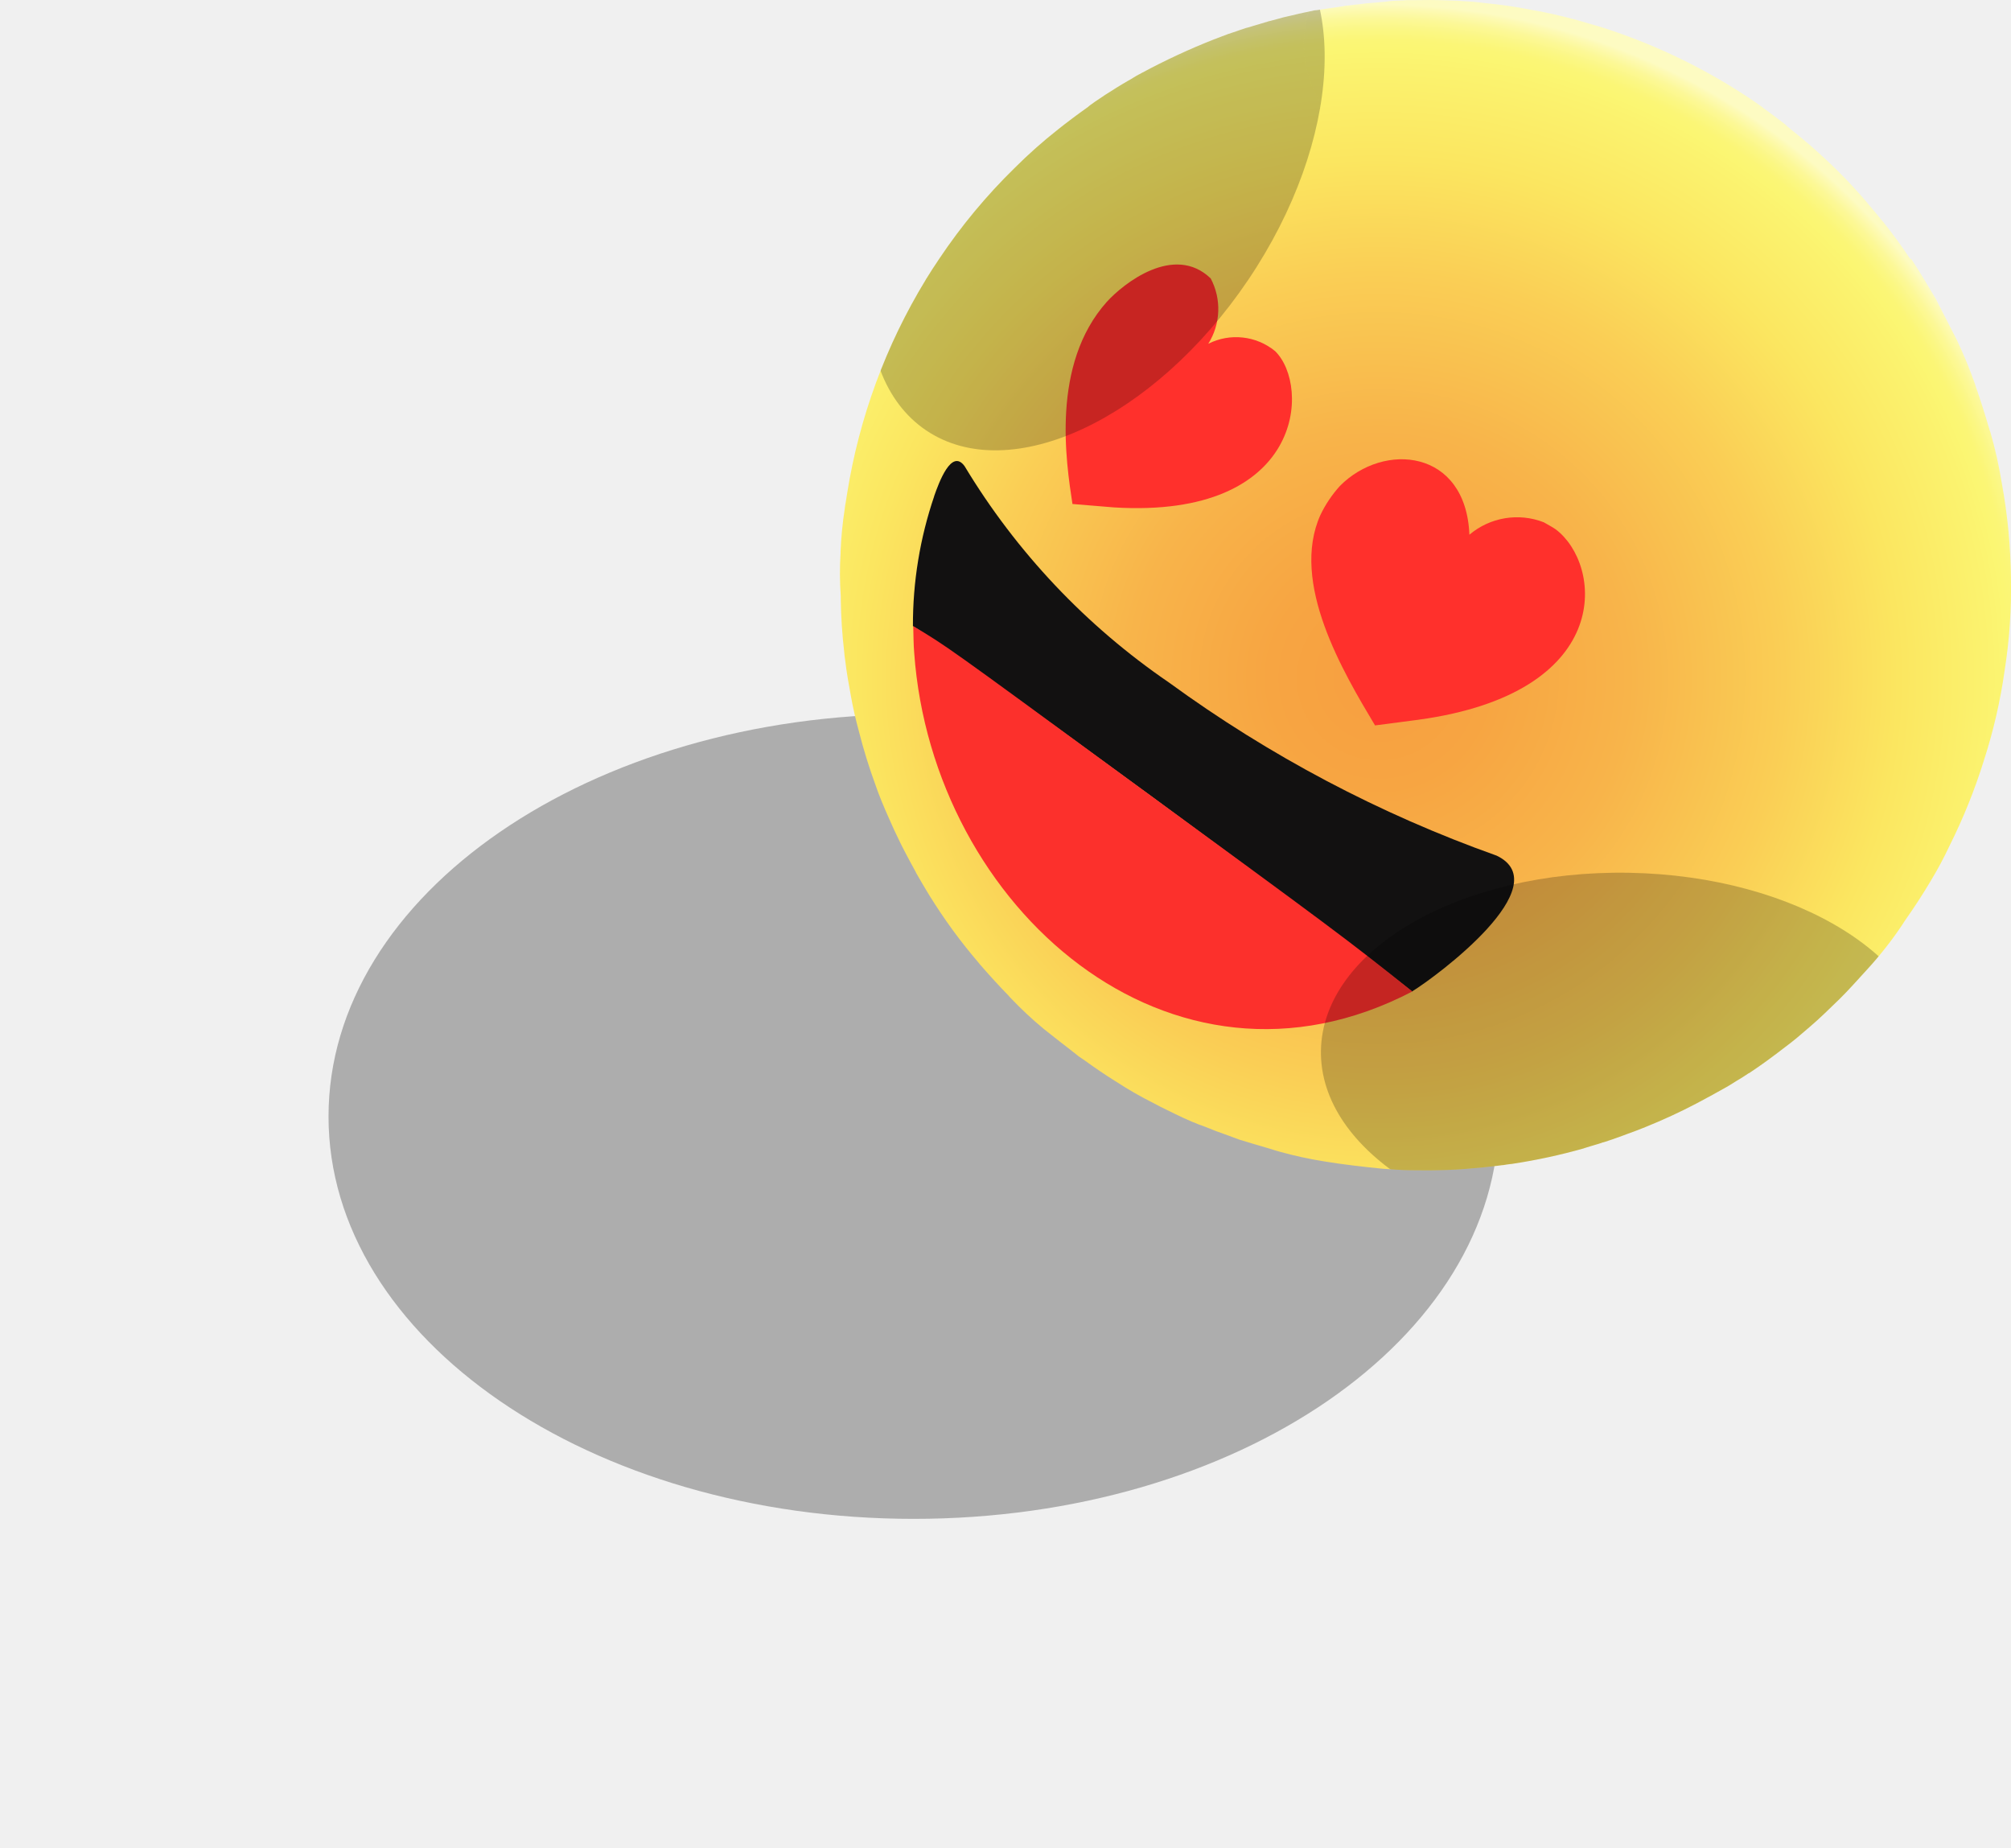
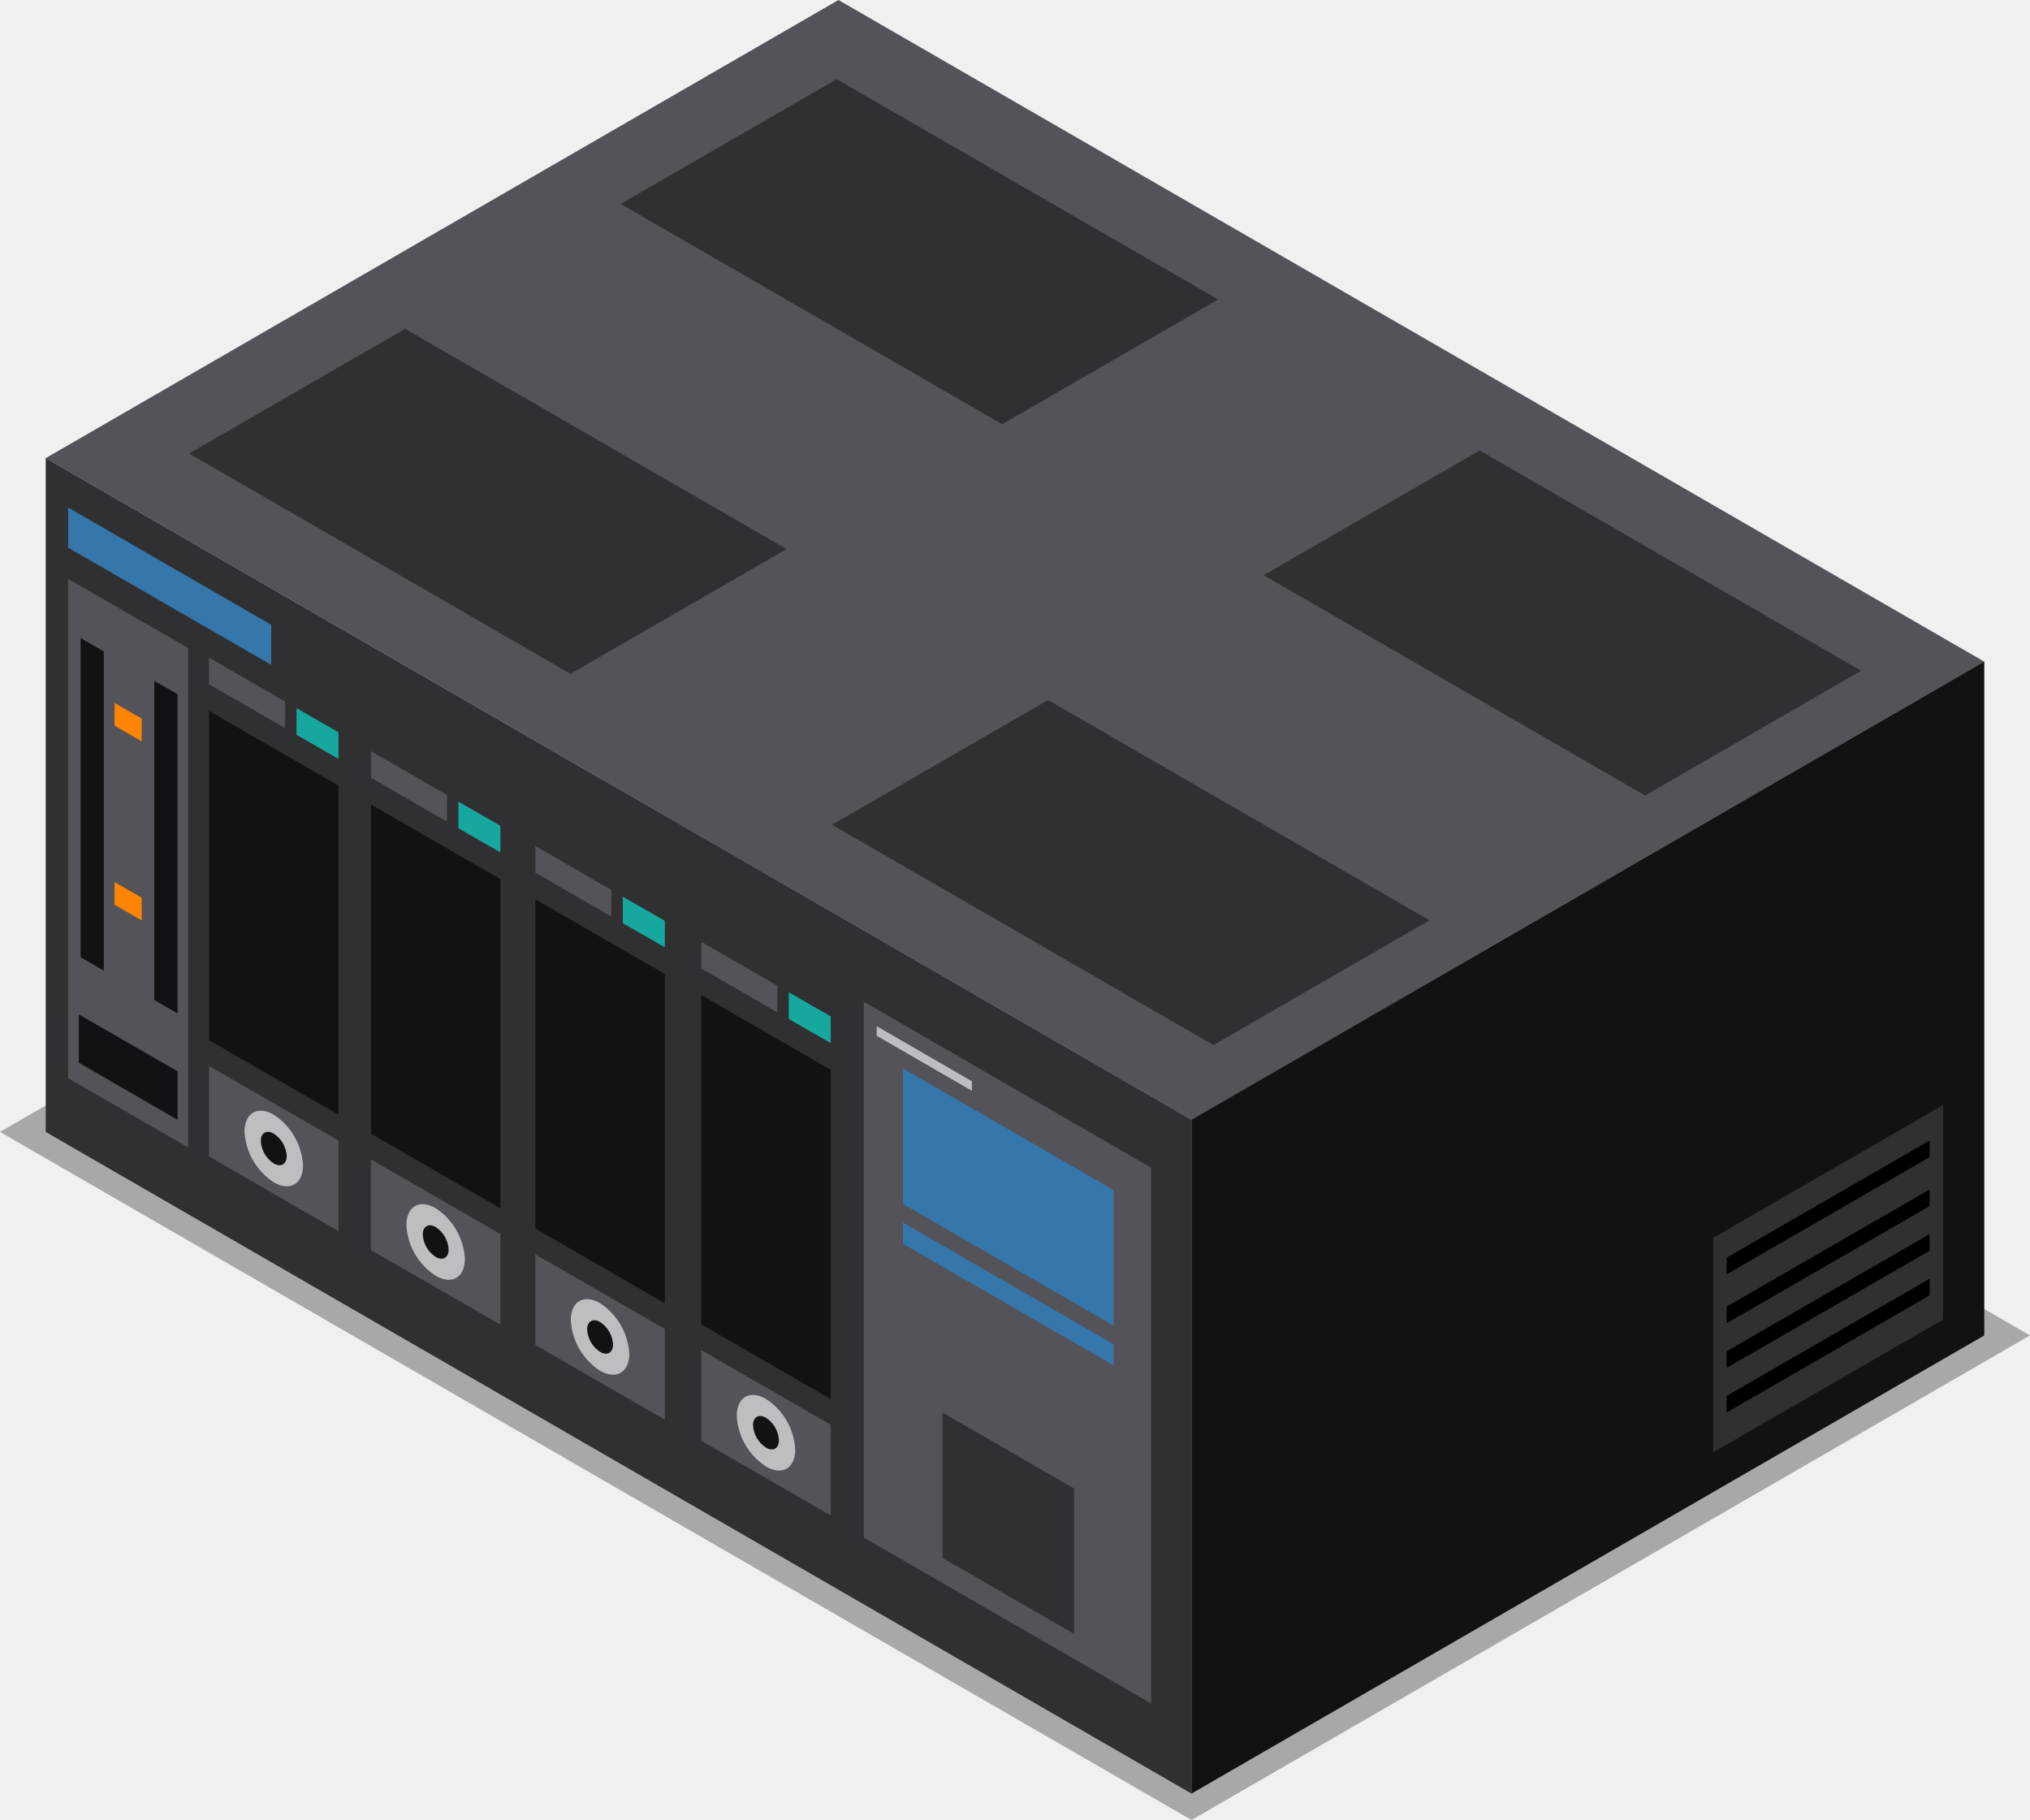
- <svg xmlns="http://www.w3.org/2000/svg" xmlns:xlink="http://www.w3.org/1999/xlink" width="82.478" height="75.758" viewBox="0 0 82.478 75.758">
-   <defs>
-     <radialGradient id="radial-gradient" cx="0.471" cy="0.58" r="0.575" gradientTransform="matrix(-0.999, -0.004, -0.004, 1, 0.933, 0.001)" gradientUnits="objectBoundingBox">
-       <stop offset="0" stop-color="#f79f40" />
-       <stop offset="0.163" stop-color="#f7a542" />
-       <stop offset="0.371" stop-color="#f8b44a" />
-       <stop offset="0.601" stop-color="#face55" />
-       <stop offset="0.771" stop-color="#fbe660" />
-       <stop offset="0.91" stop-color="#fbf36f" />
-       <stop offset="0.932" stop-color="#fbf672" />
-       <stop offset="0.947" stop-color="#fbf676" />
-       <stop offset="0.962" stop-color="#fbf783" />
-       <stop offset="0.978" stop-color="#fcf897" />
-       <stop offset="0.994" stop-color="#fdfab4" />
-       <stop offset="1" stop-color="#fdfbc2" />
-     </radialGradient>
-     <clipPath id="clip-path">
-       <path id="Trazado_116496" data-name="Trazado 116496" d="M52.65,29.84v-.06c0-.11-.03-.77-.15-1.75-.01-.09-.02-.17-.03-.26-.02-.12-.04-.25-.06-.38a23.894,23.894,0,0,0-3.15-8.77c0-.01-.01-.01-.01-.02-.17-.29-.35-.57-.54-.85h0a23.353,23.353,0,0,0-3.06-3.74,20.449,20.449,0,0,0-1.77-1.6c-.39-.32-.78-.62-1.19-.91a.265.265,0,0,1-.06-.05l-.05-.04-.21-.15c-.26-.18-.55-.37-.86-.57h0c-.01-.01-.02-.01-.03-.02-.15-.09-.3-.19-.47-.28-.07-.04-.15-.09-.22-.13s-.12-.07-.19-.11a1.092,1.092,0,0,0-.15-.08,25.413,25.413,0,0,0-2.93-1.4c-.26-.11-.47-.18-.58-.23l-.18-.07-.18-.07c-.01,0-.02-.01-.03-.01l-.04-.01-.3-.1-.04-.01c-.01,0-.03-.01-.04-.01l-.2-.07a2.759,2.759,0,0,0-.27-.08l-.23-.07c-.04-.01-.09-.03-.13-.04-.01,0-.03-.01-.04-.01s-.03-.01-.05-.01a.636.636,0,0,1-.07-.02l-.26-.07-.22-.06c-.07-.02-.14-.03-.21-.05h-.01l-.13-.03-.25-.06-.18-.04a2.049,2.049,0,0,0-.24-.05c-.01,0-.03-.01-.04-.01-.06-.01-.12-.03-.18-.04l-.11-.02-.13-.03h-.02l-.04-.01c-.02,0-.05-.01-.07-.01a1.766,1.766,0,0,1-.2-.04.6.6,0,0,0-.12-.02h0a2.068,2.068,0,0,1-.22-.04l-.19-.03c-.03-.01-.07-.01-.11-.02a.985.985,0,0,0-.17-.02,1,1,0,0,0-.16-.02l-.27-.03-.25-.03c-.03,0-.05-.01-.08-.01h-.02a1.641,1.641,0,0,0-.23-.02l-.34-.03c-.08-.01-.16-.01-.23-.02-.09-.01-.17-.01-.26-.02s-.18-.01-.27-.02A.97.97,0,0,1,29.76,7h-.37c-.48-.01-.96-.01-1.45,0-.11,0-.21,0-.31.01s-.22.01-.32.02c-.07,0-.13.01-.19.01-.16.01-.31.02-.46.04-.05,0-.11.01-.16.01-.22.02-.43.04-.64.07-.1.01-.2.02-.3.04h-.01c-.02,0-.04.01-.06.01q-.24.03-.45.06c-.11.02-.23.04-.34.05-.26.04-.47.08-.61.11-.7.14-1.38.3-2.06.5-.41.11-.77.22-1.21.38a24.021,24.021,0,0,0-5.31,2.61h0c-.17.11-.33.22-.49.33a.265.265,0,0,0-.06.05c-.28.2-.56.4-.84.61a.423.423,0,0,1-.07.05l-.02.02-.02.02c-.01.01-.02.02-.03.02s-.02.01-.03.02c-.08.06-.15.12-.23.18-.15.12-.3.24-.44.36-.08.07-.16.13-.24.2-.16.14-.32.27-.46.4l-.02.02-.02.02c-.03.03-.07.06-.1.09-.75.69-1.21,1.19-1.24,1.22-.23.25-.46.51-.69.77-.16.19-.33.38-.5.59-.01.01-.02.03-.04.04l-.03.03c-.34.42-.69.89-1.08,1.46l-.01.01-.01.01c-.01.01-.01.02-.02.02-.18.26-.36.55-.54.86-.16.26-.32.52-.46.75l-.46.88c-.15.29-.29.56-.42.82a16.758,16.758,0,0,0-.76,1.82h0v.01c-.22.6-.42,1.23-.6,1.84l-.01.02a.037.037,0,0,1-.01.03,17.968,17.968,0,0,0-.5,2.13,23.506,23.506,0,0,0-.17,7.66,22.794,22.794,0,0,0,.82,3.68,23.944,23.944,0,0,0,1.38,3.51,15.311,15.311,0,0,0,.75,1.42c.32.56.68,1.11,1.06,1.66.04.07.09.13.13.2a16,16,0,0,0,1.39,1.8c.34.37.78.88,1.14,1.24s.83.82,1.22,1.15h0c.42.37.6.53.99.83q.72.585,1.47,1.08h.01c.16.11.32.22.49.32.19.12.38.24.55.34.09.05.22.13.36.21a.573.573,0,0,1,.07.04c.15.09.33.18.52.29.04.02.09.05.13.07a22.789,22.789,0,0,0,2.12,1c.18.07.42.17.7.28l.24.09.42.15.3.1.11.03c.01,0,.01,0,.02.01l.16.05a2.759,2.759,0,0,0,.27.08l.26.08c.01,0,.02,0,.02.01a22.1,22.1,0,0,0,2.96.66l.09.01c.08.01.17.03.27.04h.03l.23.03.53.06c.24.03.56.05.79.07s.49.03.74.04h.02c.13.01.25.01.37.01.33.01.77,0,1.1.01s.79-.03,1.13-.05c.72-.06,1.68-.17,2.39-.28a18.747,18.747,0,0,0,1.84-.38c.14-.04.28-.08.43-.12.43-.12.87-.25,1.24-.36l.43-.16c.35-.12.69-.25,1.03-.38l.17-.06c.4-.15.89-.38,1.32-.59.19-.09.37-.18.55-.28a15.71,15.71,0,0,0,1.56-.88c.02-.01.03-.02.05-.03.41-.26.82-.52,1.22-.81.09-.06.18-.12.26-.17l.44-.34c.12-.09.23-.18.35-.27l.66-.52a14.289,14.289,0,0,0,1.37-1.26l.03-.03.07-.07c.35-.35.74-.77,1.2-1.29a.138.138,0,0,0,.03-.04h0a20.958,20.958,0,0,0,2.02-2.71c.01-.01.01-.02.02-.03.19-.3.38-.61.57-.95v-.01h0c.08-.14.16-.29.24-.44.11-.2.22-.41.31-.59l.09-.18c.16-.32.31-.65.47-.99.21-.47.41-.94.56-1.36h0c.26-.7.5-1.44.71-2.23.13-.48.25-.96.33-1.41.1-.48.18-.98.25-1.5.02-.12.03-.23.05-.34.08-.69.14-1.41.16-2.14v-.13C52.68,31.04,52.68,30.45,52.65,29.84Z" transform="translate(-4.654 -6.992)" />
-     </clipPath>
-     <linearGradient id="linear-gradient" x1="-0.166" y1="-323.933" x2="-1.166" y2="-323.933" gradientUnits="objectBoundingBox">
-       <stop offset="0" stop-color="#19b79c" />
-       <stop offset="0.405" stop-color="#1dbb9e" />
-       <stop offset="0.825" stop-color="#2ac8a3" />
-       <stop offset="0.997" stop-color="#31cfa6" />
-     </linearGradient>
-     <linearGradient id="linear-gradient-2" x1="-2.106" y1="-363.238" x2="-3.08" y2="-363.238" xlink:href="#linear-gradient" />
-     <clipPath id="clip-path-2">
-       <path id="Trazado_116504" data-name="Trazado 116504" d="M4.652,29.65v-.06a15.757,15.757,0,0,1,.17-1.74,2.335,2.335,0,0,1,.04-.26c.02-.12.04-.25.06-.38a24.088,24.088,0,0,1,3.22-8.75c0-.01.01-.01.01-.02.18-.29.36-.57.55-.85h0a23.39,23.39,0,0,1,3.09-3.72,20.134,20.134,0,0,1,1.78-1.58q.585-.465,1.2-.9a.265.265,0,0,0,.06-.05l.05-.04.21-.15c.26-.18.55-.37.86-.56h0c.01-.01.02-.01.03-.02.15-.09.31-.19.47-.28a2.53,2.53,0,0,0,.22-.13c.06-.04.12-.07.19-.11.05-.03.1-.05.15-.08a27.308,27.308,0,0,1,2.95-1.37c.26-.1.47-.18.58-.22l.18-.06.18-.06c.01,0,.02-.01.03-.01l.05-.02.3-.1.04-.01c.01,0,.03-.01.04-.01l.2-.06c.08-.02.19-.06.27-.08l.23-.07a.647.647,0,0,0,.13-.04c.01,0,.03-.01.04-.01s.03-.01.05-.01a.637.637,0,0,0,.07-.02l.26-.07.22-.06c.07-.02.14-.03.21-.05h.01l.13-.03c.08-.02.18-.04.25-.06l.18-.04c.08-.02.16-.03.24-.05.01,0,.03-.01.04-.01a1.163,1.163,0,0,0,.18-.04l.11-.01.13-.02h.02l.04-.01c.02,0,.05-.01.07-.01l.2-.03c.04-.01.09-.01.13-.02h0l.22-.03.19-.03a.516.516,0,0,0,.11-.02.985.985,0,0,1,.17-.02c.06-.01.11-.01.16-.02l.27-.03.25-.03c.03,0,.05-.01.08-.01h.02c.07-.01.15-.01.23-.02l.34-.03c.08-.01.16-.01.23-.02a1.569,1.569,0,0,1,.24-.03,2.437,2.437,0,0,1,.27-.01.86.86,0,0,1,.16-.01l.15-.01h.24c.49-.01.97-.01,1.45.01.11,0,.21.01.31.01s.22.01.32.02c.07,0,.13.01.19.01.16.01.31.02.46.04.05.01.11.01.16.02.22.02.43.05.64.07.1.01.2.03.3.04h.01c.02,0,.04.01.06.01.16.02.31.05.45.07l.34.06c.26.05.47.09.6.11.69.14,1.38.31,2.06.52.41.11.76.23,1.21.39a24.178,24.178,0,0,1,5.28,2.65h0c.16.11.33.22.49.34a.265.265,0,0,1,.06.05c.28.2.56.41.83.62a.424.424,0,0,0,.07.05l.02.02.02.02.03.03c.01.01.02.01.02.02.08.06.15.12.22.18.15.12.3.24.44.36.08.07.16.14.24.2.16.14.31.28.46.41l.02.02.02.02c.03.03.07.06.1.09.75.69,1.2,1.2,1.23,1.23.23.25.46.51.68.78.16.19.32.38.49.59.01.01.02.03.04.04l.02.03c.33.42.69.89,1.07,1.47l.04.01.01.01c.01.01.01.02.02.02.17.26.36.56.54.86.16.26.31.53.45.75l.45.88c.15.29.29.56.42.82a18.431,18.431,0,0,1,.75,1.83h0v.01c.21.6.41,1.23.59,1.85l.01.02a.037.037,0,0,0,.01.03,17.59,17.59,0,0,1,.48,2.14,22.71,22.71,0,0,1,.37,3.87,21.465,21.465,0,0,1-.26,3.8,21.96,21.96,0,0,1-.85,3.68,23.286,23.286,0,0,1-1.41,3.5,15.244,15.244,0,0,1-.76,1.42c-.33.56-.69,1.11-1.07,1.65-.04.07-.09.13-.13.2a15.2,15.2,0,0,1-1.41,1.79c-.34.37-.79.88-1.15,1.23s-.84.82-1.22,1.14h0c-.43.37-.6.52-1,.82-.49.38-.98.74-1.48,1.07H41.9c-.16.11-.32.21-.49.31-.19.12-.38.24-.55.33-.09.05-.22.12-.36.2a.574.574,0,0,0-.07.04c-.15.08-.33.18-.52.28-.04.02-.09.05-.13.07a23.108,23.108,0,0,1-2.12.98c-.18.07-.42.17-.71.27l-.24.09-.42.15-.3.1-.11.03c-.01,0-.01,0-.02.01l-.16.05c-.08.02-.19.06-.27.08l-.26.08c-.01,0-.02,0-.02.01a23.962,23.962,0,0,1-2.96.64l-.09.01c-.08.01-.17.02-.27.04H31.8l-.23.03-.53.06c-.24.02-.56.05-.79.07s-.49.03-.74.04h-.02c-.13,0-.25.01-.37.01-.33.01-.77,0-1.1,0s-.79-.04-1.13-.06c-.72-.07-1.68-.18-2.39-.3a16.281,16.281,0,0,1-1.84-.4c-.14-.04-.28-.08-.43-.13-.43-.12-.87-.26-1.24-.37l-.43-.16c-.35-.12-.69-.25-1.03-.39l-.17-.06c-.4-.15-.88-.38-1.32-.6-.19-.09-.37-.18-.55-.28a15.612,15.612,0,0,1-1.55-.89.219.219,0,0,0-.05-.03c-.41-.26-.81-.53-1.21-.82-.09-.06-.17-.12-.25-.17L14,49.97c-.12-.09-.23-.18-.35-.27l-.66-.52a15.233,15.233,0,0,1-1.36-1.27l-.03-.03-.06-.07c-.34-.35-.74-.78-1.19-1.3a.138.138,0,0,1-.03-.04h0a21.889,21.889,0,0,1-2-2.73c-.01-.01-.01-.02-.02-.03-.18-.3-.37-.61-.56-.95v-.01h0c-.08-.14-.16-.29-.24-.44-.11-.21-.22-.41-.31-.59l-.09-.18c-.16-.32-.31-.65-.46-.99-.21-.47-.41-.95-.55-1.36h0a22.441,22.441,0,0,1-.69-2.23c-.13-.48-.24-.96-.32-1.41-.09-.49-.18-.98-.24-1.5-.02-.12-.03-.23-.04-.34a21.166,21.166,0,0,1-.14-2.14v-.13A13.347,13.347,0,0,1,4.652,29.65Z" transform="translate(-4.627 -6.983)" fill="url(#radial-gradient)" />
-     </clipPath>
-   </defs>
-   <g id="Grupo_157926" data-name="Grupo 157926" transform="translate(13.474)">
-     <ellipse id="Elipse_4737" data-name="Elipse 4737" cx="24" cy="16.5" rx="24" ry="16.5" transform="translate(0 29.284)" fill="#0b0b0b" opacity="0.292" style="mix-blend-mode: multiply;isolation: isolate" />
-     <path id="Trazado_116493" data-name="Trazado 116493" d="M4.652,29.65v-.06a15.757,15.757,0,0,1,.17-1.74,2.335,2.335,0,0,1,.04-.26c.02-.12.04-.25.06-.38a24.088,24.088,0,0,1,3.22-8.75c0-.01.01-.01.01-.02.18-.29.36-.57.55-.85h0a23.39,23.39,0,0,1,3.09-3.72,20.134,20.134,0,0,1,1.78-1.58q.585-.465,1.2-.9a.265.265,0,0,0,.06-.05l.05-.04.21-.15c.26-.18.55-.37.86-.56h0c.01-.01.02-.01.03-.02.15-.09.31-.19.47-.28a2.53,2.53,0,0,0,.22-.13c.06-.04.12-.07.19-.11.05-.03.1-.05.15-.08a27.308,27.308,0,0,1,2.95-1.37c.26-.1.47-.18.58-.22l.18-.06.18-.06c.01,0,.02-.01.03-.01l.05-.02.3-.1.04-.01c.01,0,.03-.01.04-.01l.2-.06c.08-.02.19-.06.27-.08l.23-.07a.647.647,0,0,0,.13-.04c.01,0,.03-.01.04-.01s.03-.01.05-.01a.637.637,0,0,0,.07-.02l.26-.07.22-.06c.07-.02.14-.03.21-.05h.01l.13-.03c.08-.02.18-.04.25-.06l.18-.04c.08-.02.16-.03.24-.05.01,0,.03-.01.04-.01a1.163,1.163,0,0,0,.18-.04l.11-.01.13-.02h.02l.04-.01c.02,0,.05-.01.07-.01l.2-.03c.04-.01.09-.01.13-.02h0l.22-.03.19-.03a.516.516,0,0,0,.11-.02.985.985,0,0,1,.17-.02c.06-.01.11-.01.16-.02l.27-.03.25-.03c.03,0,.05-.01.08-.01h.02c.07-.01.15-.01.23-.02l.34-.03c.08-.01.16-.01.23-.02a1.569,1.569,0,0,1,.24-.03,2.437,2.437,0,0,1,.27-.01.86.86,0,0,1,.16-.01l.15-.01h.24c.49-.01.97-.01,1.45.01.11,0,.21.01.31.01s.22.01.32.02c.07,0,.13.01.19.01.16.01.31.02.46.04.05.01.11.01.16.02.22.02.43.05.64.07.1.01.2.03.3.04h.01c.02,0,.04.01.06.01.16.02.31.05.45.07l.34.06c.26.05.47.09.6.11.69.14,1.38.31,2.06.52.41.11.76.23,1.21.39a24.178,24.178,0,0,1,5.28,2.65h0c.16.11.33.22.49.34a.265.265,0,0,1,.06.05c.28.2.56.41.83.62a.424.424,0,0,0,.07.05l.02.02.02.02.03.03c.01.01.02.01.02.02.08.06.15.12.22.18.15.12.3.24.44.36.08.07.16.14.24.2.16.14.31.28.46.41l.02.02.02.02c.03.03.07.06.1.09.75.69,1.2,1.2,1.23,1.23.23.25.46.51.68.78.16.19.32.38.49.59.01.01.02.03.04.04l.02.03c.33.42.69.89,1.07,1.47l.04.01.01.01c.01.01.01.02.02.02.17.26.36.56.54.86.16.26.31.53.45.75l.45.88c.15.29.29.56.42.82a18.431,18.431,0,0,1,.75,1.83h0v.01c.21.6.41,1.23.59,1.85l.01.02a.037.037,0,0,0,.01.03,17.59,17.59,0,0,1,.48,2.14,22.71,22.71,0,0,1,.37,3.87,21.465,21.465,0,0,1-.26,3.8,21.96,21.96,0,0,1-.85,3.68,23.286,23.286,0,0,1-1.41,3.5,15.244,15.244,0,0,1-.76,1.42c-.33.56-.69,1.11-1.07,1.65-.04.07-.09.13-.13.2a15.2,15.2,0,0,1-1.41,1.79c-.34.37-.79.88-1.15,1.23s-.84.82-1.22,1.14h0c-.43.37-.6.52-1,.82-.49.38-.98.74-1.48,1.07H41.9c-.16.11-.32.21-.49.31-.19.12-.38.24-.55.33-.09.05-.22.12-.36.2a.574.574,0,0,0-.07.04c-.15.08-.33.18-.52.28-.04.02-.09.05-.13.07a23.108,23.108,0,0,1-2.12.98c-.18.07-.42.17-.71.27l-.24.09-.42.15-.3.1-.11.03c-.01,0-.01,0-.02.01l-.16.05c-.08.02-.19.06-.27.08l-.26.08c-.01,0-.02,0-.02.01a23.962,23.962,0,0,1-2.96.64l-.09.01c-.08.01-.17.02-.27.04H31.8l-.23.03-.53.06c-.24.02-.56.05-.79.07s-.49.03-.74.04h-.02c-.13,0-.25.01-.37.01-.33.01-.77,0-1.1,0s-.79-.04-1.13-.06c-.72-.07-1.68-.18-2.39-.3a16.281,16.281,0,0,1-1.84-.4c-.14-.04-.28-.08-.43-.13-.43-.12-.87-.26-1.24-.37l-.43-.16c-.35-.12-.69-.25-1.03-.39l-.17-.06c-.4-.15-.88-.38-1.32-.6-.19-.09-.37-.18-.55-.28a15.612,15.612,0,0,1-1.55-.89.219.219,0,0,0-.05-.03c-.41-.26-.81-.53-1.21-.82-.09-.06-.17-.12-.25-.17L14,49.97c-.12-.09-.23-.18-.35-.27l-.66-.52a15.233,15.233,0,0,1-1.36-1.27l-.03-.03-.06-.07c-.34-.35-.74-.78-1.19-1.3a.138.138,0,0,1-.03-.04h0a21.889,21.889,0,0,1-2-2.73c-.01-.01-.01-.02-.02-.03-.18-.3-.37-.61-.56-.95v-.01h0c-.08-.14-.16-.29-.24-.44-.11-.21-.22-.41-.31-.59l-.09-.18c-.16-.32-.31-.65-.46-.99-.21-.47-.41-.95-.55-1.36h0a22.441,22.441,0,0,1-.69-2.23c-.13-.48-.24-.96-.32-1.41-.09-.49-.18-.98-.24-1.5-.02-.12-.03-.23-.04-.34a21.166,21.166,0,0,1-.14-2.14v-.13A13.347,13.347,0,0,1,4.652,29.65Z" transform="translate(16.349 -6.983)" fill="url(#radial-gradient)" />
-     <g id="Grupo_86225" data-name="Grupo 86225" transform="translate(20.955 0.009)" clip-path="url(#clip-path)">
-       <path id="Trazado_116494" data-name="Trazado 116494" d="M50.67,21.64a4.37,4.37,0,0,1,.18-.46C50.8,21.33,50.74,21.48,50.67,21.64Z" transform="translate(-48.844 -6.992)" fill="url(#linear-gradient)" />
-       <path id="Trazado_116495" data-name="Trazado 116495" d="M4.7,34.92c.03-.14.05-.28.08-.41C4.75,34.65,4.73,34.79,4.7,34.92Z" transform="translate(43.196 -6.992)" fill="url(#linear-gradient-2)" />
+ <svg xmlns="http://www.w3.org/2000/svg" width="92.499" height="82.915" viewBox="0 0 92.499 82.915">
+   <g id="Grupo_901664" data-name="Grupo 901664" transform="translate(-27.785 -270.478)">
+     <path id="Trazado_629292" data-name="Trazado 629292" d="M82.078,366.365,27.785,335.018l38.206-22.075,54.293,31.345Z" transform="translate(0 -12.971)" opacity="0.3" />
+     <g id="Grupo_901659" data-name="Grupo 901659" transform="translate(29.868 270.478)">
+       <path id="Trazado_629293" data-name="Trazado 629293" d="M82.993,361.37,30.784,331.227v-30.7l52.209,30.144Z" transform="translate(-30.784 -279.658)" fill="#303033" />
+       <path id="Trazado_629294" data-name="Trazado 629294" d="M41.507,310.935,32.258,305.6v-1.83l9.249,5.34Z" transform="translate(-31.234 -280.647)" fill="#3576ab" />
+       <path id="Trazado_629295" data-name="Trazado 629295" d="M82.993,321.494,30.784,291.35l36.123-20.871,52.21,30.143Z" transform="translate(-30.784 -270.478)" fill="#535359" />
+       <path id="Trazado_629296" data-name="Trazado 629296" d="M57.57,307.764,40.189,297.728l9.843-5.682,17.383,10.035Z" transform="translate(-33.657 -277.067)" fill="#303033" />
+       <path id="Trazado_629297" data-name="Trazado 629297" d="M99.751,332.117,82.369,322.081l9.843-5.682,17.382,10.035Z" transform="translate(-46.541 -284.506)" fill="#303033" />
+       <path id="Trazado_629298" data-name="Trazado 629298" d="M85.888,291.393,68.506,281.356l9.842-5.681L95.731,285.71Z" transform="translate(-42.307 -272.066)" fill="#303033" />
+       <path id="Trazado_629299" data-name="Trazado 629299" d="M128.068,315.747l-17.381-10.038,9.842-5.681,17.384,10.035Z" transform="translate(-55.192 -279.505)" fill="#303033" />
+       <path id="Trazado_629300" data-name="Trazado 629300" d="M105.955,365.447v-30.7l36.124-20.873v30.7Z" transform="translate(-53.746 -283.735)" fill="#121214" />
+       <path id="Trazado_629301" data-name="Trazado 629301" d="M150.657,352.738l-10.477,6.049v-9.774l10.477-6.049Z" transform="translate(-64.201 -292.62)" fill="#303033" />
+       <path id="Trazado_629302" data-name="Trazado 629302" d="M150.312,346.047l-9.246,5.338v-.758l9.246-5.338Z" transform="translate(-64.471 -293.33)" />
+       <path id="Trazado_629303" data-name="Trazado 629303" d="M150.312,355.115l-9.246,5.337v-.758l9.246-5.338Z" transform="translate(-64.471 -296.1)" />
+       <path id="Trazado_629304" data-name="Trazado 629304" d="M150.312,352.186l-9.246,5.338v-.758l9.246-5.339Z" transform="translate(-64.471 -295.205)" />
+       <path id="Trazado_629305" data-name="Trazado 629305" d="M150.312,349.258l-9.246,5.339v-.759l9.246-5.338Z" transform="translate(-64.471 -294.311)" />
    </g>
-     <path id="Trazado_116497" data-name="Trazado 116497" d="M25.873,27.33A16.375,16.375,0,0,0,25,32.66c2.26,1.39,16.97,12.2,20.47,14.98,1.03-.63,6.02-4.35,3.47-5.57a52.925,52.925,0,0,1-13.44-7.1,28.664,28.664,0,0,1-8.38-8.87c-.54-.75-1.06.69-1.25,1.23" transform="translate(-1.032 -6.983)" fill="#121111" />
-     <path id="Trazado_116499" data-name="Trazado 116499" d="M29.22,33.76c.75,10.43,10.52,19.05,20.43,13.88-2.65-2.12-3.33-2.62-11.66-8.71-7.45-5.46-7.45-5.46-8.81-6.27.01.33.01.77.04,1.1" transform="translate(-5.199 -6.983)" fill="#fc302c" />
-     <g id="Grupo_86231" data-name="Grupo 86231" transform="translate(40.307 18.833)">
-       <path id="Trazado_116501" data-name="Trazado 116501" d="M22.473,28.1c-1.25,2.78.93,6.44,2.24,8.63.65-.09,1.52-.19,2.17-.29,7.67-1.22,7.14-6.32,5.24-7.75-.14-.1-.34-.2-.49-.29a3.024,3.024,0,0,0-3.05.51c-.14-3.51-3.51-3.82-5.31-2a4.969,4.969,0,0,0-.8,1.19" transform="translate(-22.099 -25.816)" fill="#ff302c" />
+     <path id="Trazado_629306" data-name="Trazado 629306" d="M97.55,368.156,84.458,360.6V336.19l13.092,7.558Z" transform="translate(-17.311 -20.072)" fill="#535359" />
+     <path id="Trazado_629307" data-name="Trazado 629307" d="M96.625,352.281l-9.6-5.542v-6.176l9.6,5.54Z" transform="translate(-18.096 -21.408)" fill="#3576ab" />
+     <path id="Trazado_629308" data-name="Trazado 629308" d="M95.615,373.218l-5.991-3.461v-6.62l5.991,3.461Z" transform="translate(-18.89 -28.304)" fill="#303033" />
+     <path id="Trazado_629309" data-name="Trazado 629309" d="M96.625,357.179l-9.6-5.54v-.966l9.6,5.541Z" transform="translate(-18.096 -24.496)" fill="#3576ab" />
+     <path id="Trazado_629310" data-name="Trazado 629310" d="M89.64,340.736,85.3,338.227v-.437L89.64,340.3Z" transform="translate(-17.568 -20.561)" fill="#bcbec0" />
+     <path id="Trazado_629311" data-name="Trazado 629311" d="M37.725,334.353l-5.467-3.15V308.456l5.467,3.145Z" transform="translate(-1.366 -11.601)" fill="#535359" />
+     <path id="Trazado_629312" data-name="Trazado 629312" d="M36.539,318.34l-1.236-.714v-1.034l1.236.714Z" transform="translate(-2.296 -14.086)" fill="#ff8400" />
+     <path id="Trazado_629313" data-name="Trazado 629313" d="M36.539,330.086l-1.236-.714v-1.035l1.236.714Z" transform="translate(-2.296 -17.674)" fill="#ff8400" />
+     <path id="Trazado_629314" data-name="Trazado 629314" d="M34.13,327.482l-1.06-.612V312.327l1.059.613Z" transform="translate(-1.614 -12.783)" fill="#121214" />
+     <path id="Trazado_629315" data-name="Trazado 629315" d="M38.968,330.29l-1.059-.612V315.137l1.059.61Z" transform="translate(-3.093 -13.641)" fill="#121214" />
+     <path id="Trazado_629316" data-name="Trazado 629316" d="M37.454,341.82l-4.5-2.6v-2.2l4.5,2.591Z" transform="translate(-1.578 -20.327)" fill="#121214" />
+     <g id="Grupo_901660" data-name="Grupo 901660" transform="translate(59.74 313.383)">
+       <path id="Trazado_629317" data-name="Trazado 629317" d="M79.692,354.152l-5.9-3.4v-15l5.9,3.4Z" transform="translate(-73.794 -333.32)" fill="#121214" />
+       <path id="Trazado_629318" data-name="Trazado 629318" d="M79.692,366.567l-5.9-3.4v-4.13l5.9,3.4Z" transform="translate(-73.794 -340.433)" fill="#535359" />
+       <path id="Trazado_629319" data-name="Trazado 629319" d="M77.258,335.468l-3.463-2v-1.213l3.463,2Z" transform="translate(-73.794 -332.252)" fill="#535359" />
+       <path id="Trazado_629320" data-name="Trazado 629320" d="M81.445,337.884l-1.912-1.1v-1.213l1.912,1.095Z" transform="translate(-75.547 -333.267)" fill="#16a89f" />
+       <path id="Trazado_629321" data-name="Trazado 629321" d="M78.787,364.469c0,.851-.6,1.2-1.334.77a2.943,2.943,0,0,1-1.333-2.309c0-.85.6-1.2,1.333-.77A2.948,2.948,0,0,1,78.787,364.469Z" transform="translate(-74.505 -341.332)" fill="#bcbec0" />
+       <path id="Trazado_629322" data-name="Trazado 629322" d="M78.37,364.463c0,.376-.265.529-.59.339a1.3,1.3,0,0,1-.59-1.02c0-.376.265-.529.59-.34A1.3,1.3,0,0,1,78.37,364.463Z" transform="translate(-74.832 -341.755)" fill="#121214" />
    </g>
-     <g id="Grupo_86232" data-name="Grupo 86232" transform="translate(30.232 10.846)">
-       <path id="Trazado_116503" data-name="Trazado 116503" d="M35.806,19.36c-2.3,2.57-1.67,6.58-1.41,8.29.51.04,1.19.1,1.7.14,7.78.48,8.08-4.98,6.61-6.41a2.529,2.529,0,0,0-2.74-.3,2.679,2.679,0,0,0,.1-2.68c-1.5-1.44-3.58.21-4.26.96" transform="translate(-34.117 -17.829)" fill="#ff302c" />
+     <g id="Grupo_901661" data-name="Grupo 901661" transform="translate(52.181 309.02)">
+       <path id="Trazado_629323" data-name="Trazado 629323" d="M68.809,347.87l-5.9-3.4v-15l5.9,3.4Z" transform="translate(-62.911 -327.039)" fill="#121214" />
+       <path id="Trazado_629324" data-name="Trazado 629324" d="M68.809,360.286l-5.9-3.4v-4.131l5.9,3.4Z" transform="translate(-62.911 -334.151)" fill="#535359" />
+       <path id="Trazado_629325" data-name="Trazado 629325" d="M66.374,329.186l-3.463-2v-1.212l3.463,2Z" transform="translate(-62.911 -325.971)" fill="#535359" />
+       <path id="Trazado_629326" data-name="Trazado 629326" d="M70.562,331.6l-1.913-1.095V329.3l1.913,1.094Z" transform="translate(-64.664 -326.986)" fill="#16a89f" />
+       <path id="Trazado_629327" data-name="Trazado 629327" d="M67.9,358.187c0,.851-.6,1.195-1.334.77a2.942,2.942,0,0,1-1.332-2.309c0-.849.6-1.2,1.332-.77A2.95,2.95,0,0,1,67.9,358.187Z" transform="translate(-63.622 -335.051)" fill="#bcbec0" />
+       <path id="Trazado_629328" data-name="Trazado 629328" d="M67.485,358.181c0,.376-.263.53-.589.34a1.3,1.3,0,0,1-.59-1.02c0-.375.265-.529.59-.341A1.3,1.3,0,0,1,67.485,358.181Z" transform="translate(-63.948 -335.473)" fill="#121214" />
    </g>
-     <g id="Enmascarar_grupo_59" data-name="Enmascarar grupo 59" transform="translate(20.976 0)" clip-path="url(#clip-path-2)">
-       <g id="Grupo_86233" data-name="Grupo 86233" transform="translate(-2.683 -7.272)" opacity="0.561" style="mix-blend-mode: multiply;isolation: isolate">
-         <g id="Grupo_86230" data-name="Grupo 86230" transform="translate(0)">
-           <ellipse id="Elipse_4734" data-name="Elipse 4734" cx="12.5" cy="7.5" rx="12.5" ry="7.5" transform="translate(21.707 1.557)" fill="#fff" opacity="0.743" />
-           <ellipse id="Elipse_4735" data-name="Elipse 4735" cx="12.5" cy="7.5" rx="12.5" ry="7.5" transform="translate(26.415 8.388) rotate(124)" opacity="0.387" />
-           <ellipse id="Elipse_4736" data-name="Elipse 4736" cx="12.5" cy="7.5" rx="12.5" ry="7.5" transform="matrix(-1, -0.017, 0.017, -1, 47.282, 58.274)" opacity="0.387" />
-         </g>
-       </g>
+     <g id="Grupo_901662" data-name="Grupo 901662" transform="translate(44.687 304.694)">
+       <path id="Trazado_629329" data-name="Trazado 629329" d="M58.019,341.642l-5.9-3.4v-15l5.9,3.4Z" transform="translate(-52.121 -320.81)" fill="#121214" />
+       <path id="Trazado_629330" data-name="Trazado 629330" d="M58.019,354.056l-5.9-3.4v-4.13l5.9,3.4Z" transform="translate(-52.121 -327.923)" fill="#535359" />
+       <path id="Trazado_629331" data-name="Trazado 629331" d="M55.586,322.958l-3.465-2v-1.212l3.465,2Z" transform="translate(-52.121 -319.742)" fill="#535359" />
+       <path id="Trazado_629332" data-name="Trazado 629332" d="M59.772,325.374l-1.911-1.095v-1.213l1.911,1.095Z" transform="translate(-53.875 -320.758)" fill="#16a89f" />
+       <path id="Trazado_629333" data-name="Trazado 629333" d="M57.114,351.959c0,.85-.6,1.195-1.333.769a2.941,2.941,0,0,1-1.334-2.308c0-.849.6-1.2,1.334-.771A2.95,2.95,0,0,1,57.114,351.959Z" transform="translate(-52.832 -328.822)" fill="#bcbec0" />
+       <path id="Trazado_629334" data-name="Trazado 629334" d="M56.7,351.953c0,.375-.265.528-.59.34a1.3,1.3,0,0,1-.59-1.02c0-.376.264-.53.59-.341A1.305,1.305,0,0,1,56.7,351.953Z" transform="translate(-53.159 -329.245)" fill="#121214" />
+     </g>
+     <g id="Grupo_901663" data-name="Grupo 901663" transform="translate(37.31 300.434)">
+       <path id="Trazado_629335" data-name="Trazado 629335" d="M47.4,335.509l-5.9-3.4v-15l5.9,3.4Z" transform="translate(-41.5 -314.677)" fill="#121214" />
+       <path id="Trazado_629336" data-name="Trazado 629336" d="M47.4,347.924l-5.9-3.4v-4.129l5.9,3.4Z" transform="translate(-41.5 -321.789)" fill="#535359" />
+       <path id="Trazado_629337" data-name="Trazado 629337" d="M44.963,316.824l-3.464-2v-1.213l3.464,2Z" transform="translate(-41.5 -313.608)" fill="#535359" />
+       <path id="Trazado_629338" data-name="Trazado 629338" d="M49.151,319.241l-1.911-1.095v-1.212l1.911,1.094Z" transform="translate(-43.253 -314.624)" fill="#16a89f" />
+       <path id="Trazado_629339" data-name="Trazado 629339" d="M46.493,345.826c0,.851-.6,1.2-1.334.77a2.943,2.943,0,0,1-1.333-2.309c0-.85.6-1.2,1.333-.77A2.947,2.947,0,0,1,46.493,345.826Z" transform="translate(-42.21 -322.689)" fill="#bcbec0" />
+       <path id="Trazado_629340" data-name="Trazado 629340" d="M46.076,345.82c0,.376-.265.529-.59.34a1.3,1.3,0,0,1-.59-1.021c0-.376.265-.529.59-.34A1.306,1.306,0,0,1,46.076,345.82Z" transform="translate(-42.537 -323.111)" fill="#121214" />
    </g>
  </g>
</svg>
